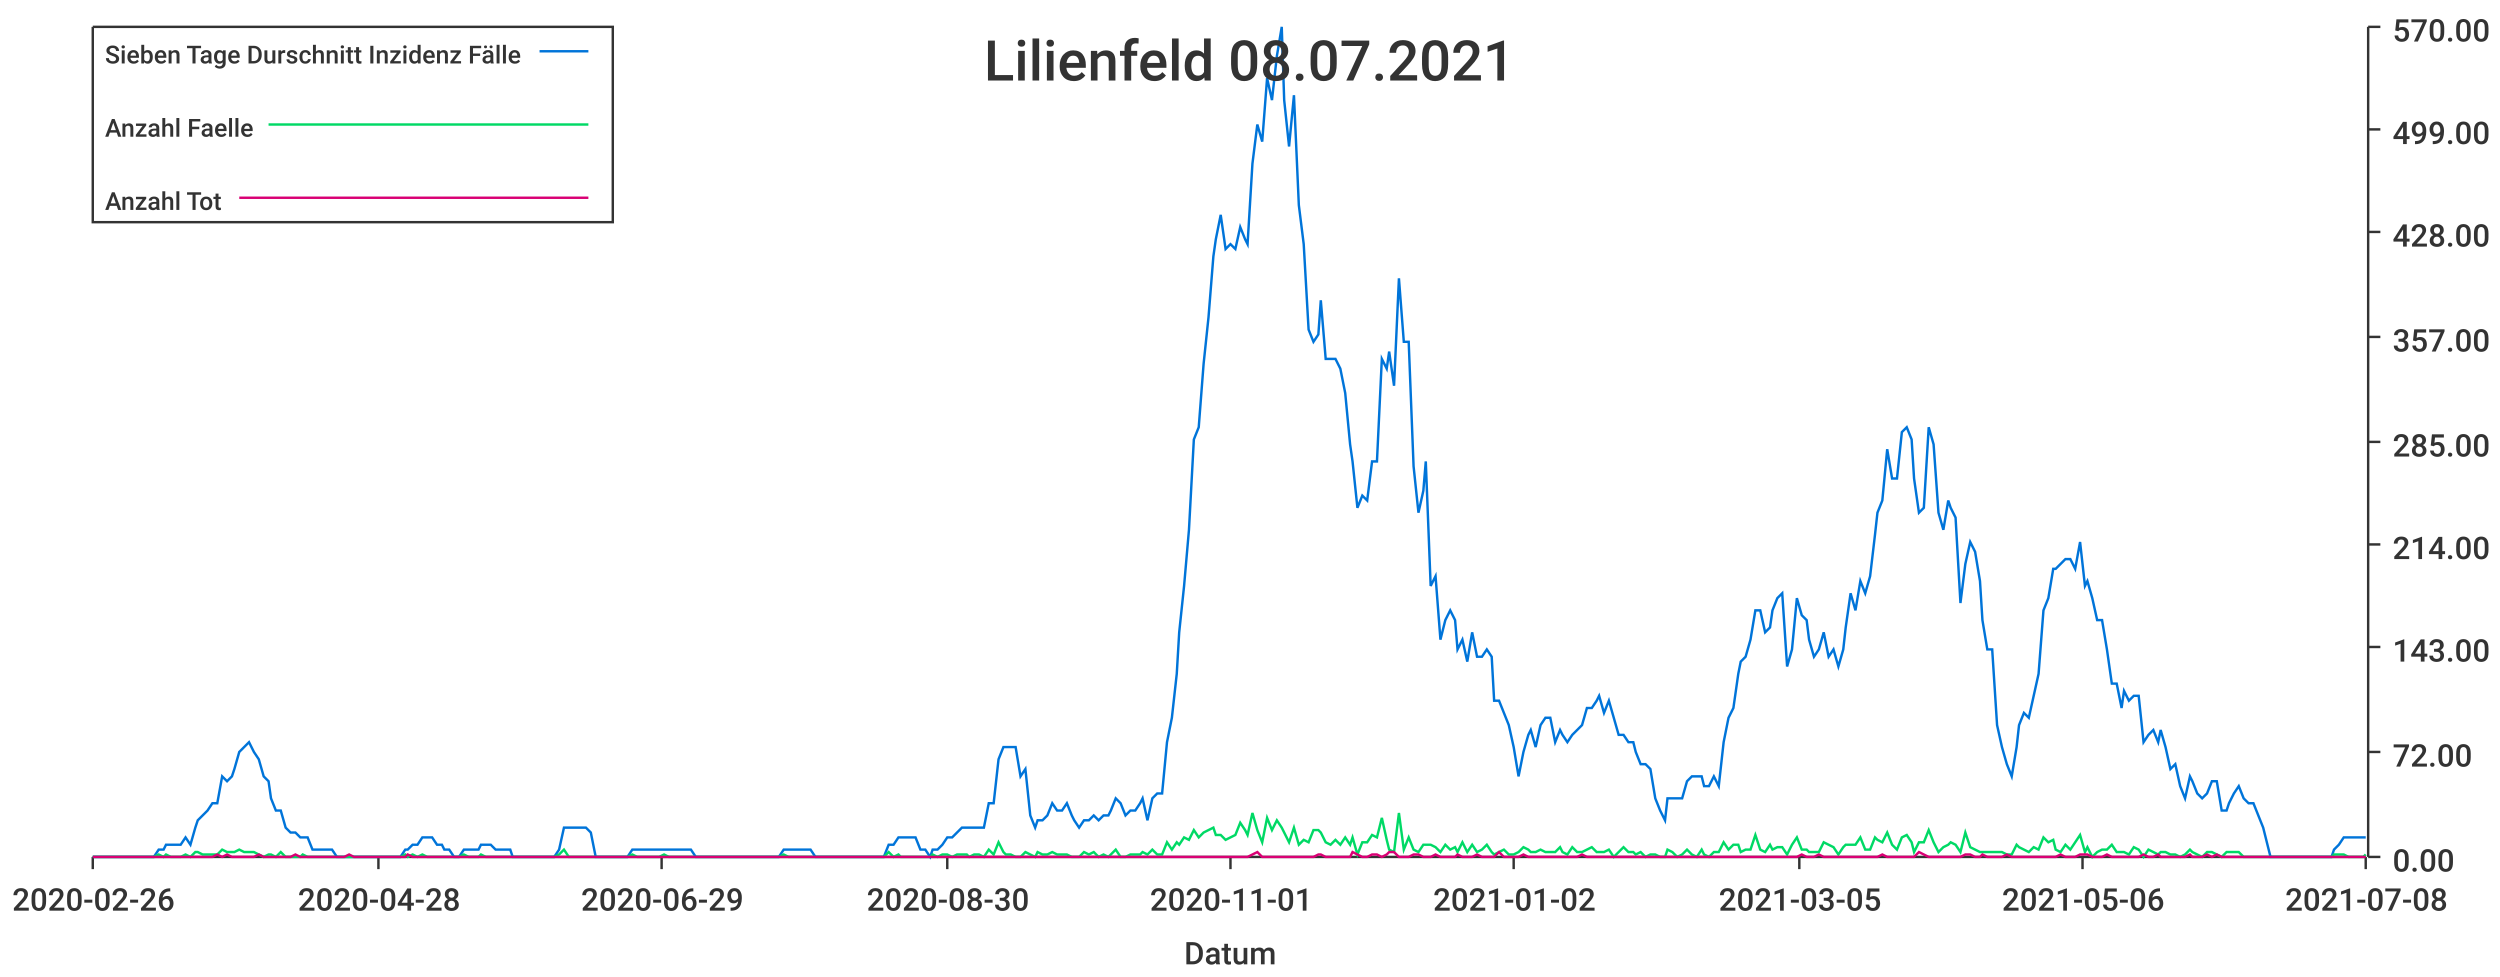
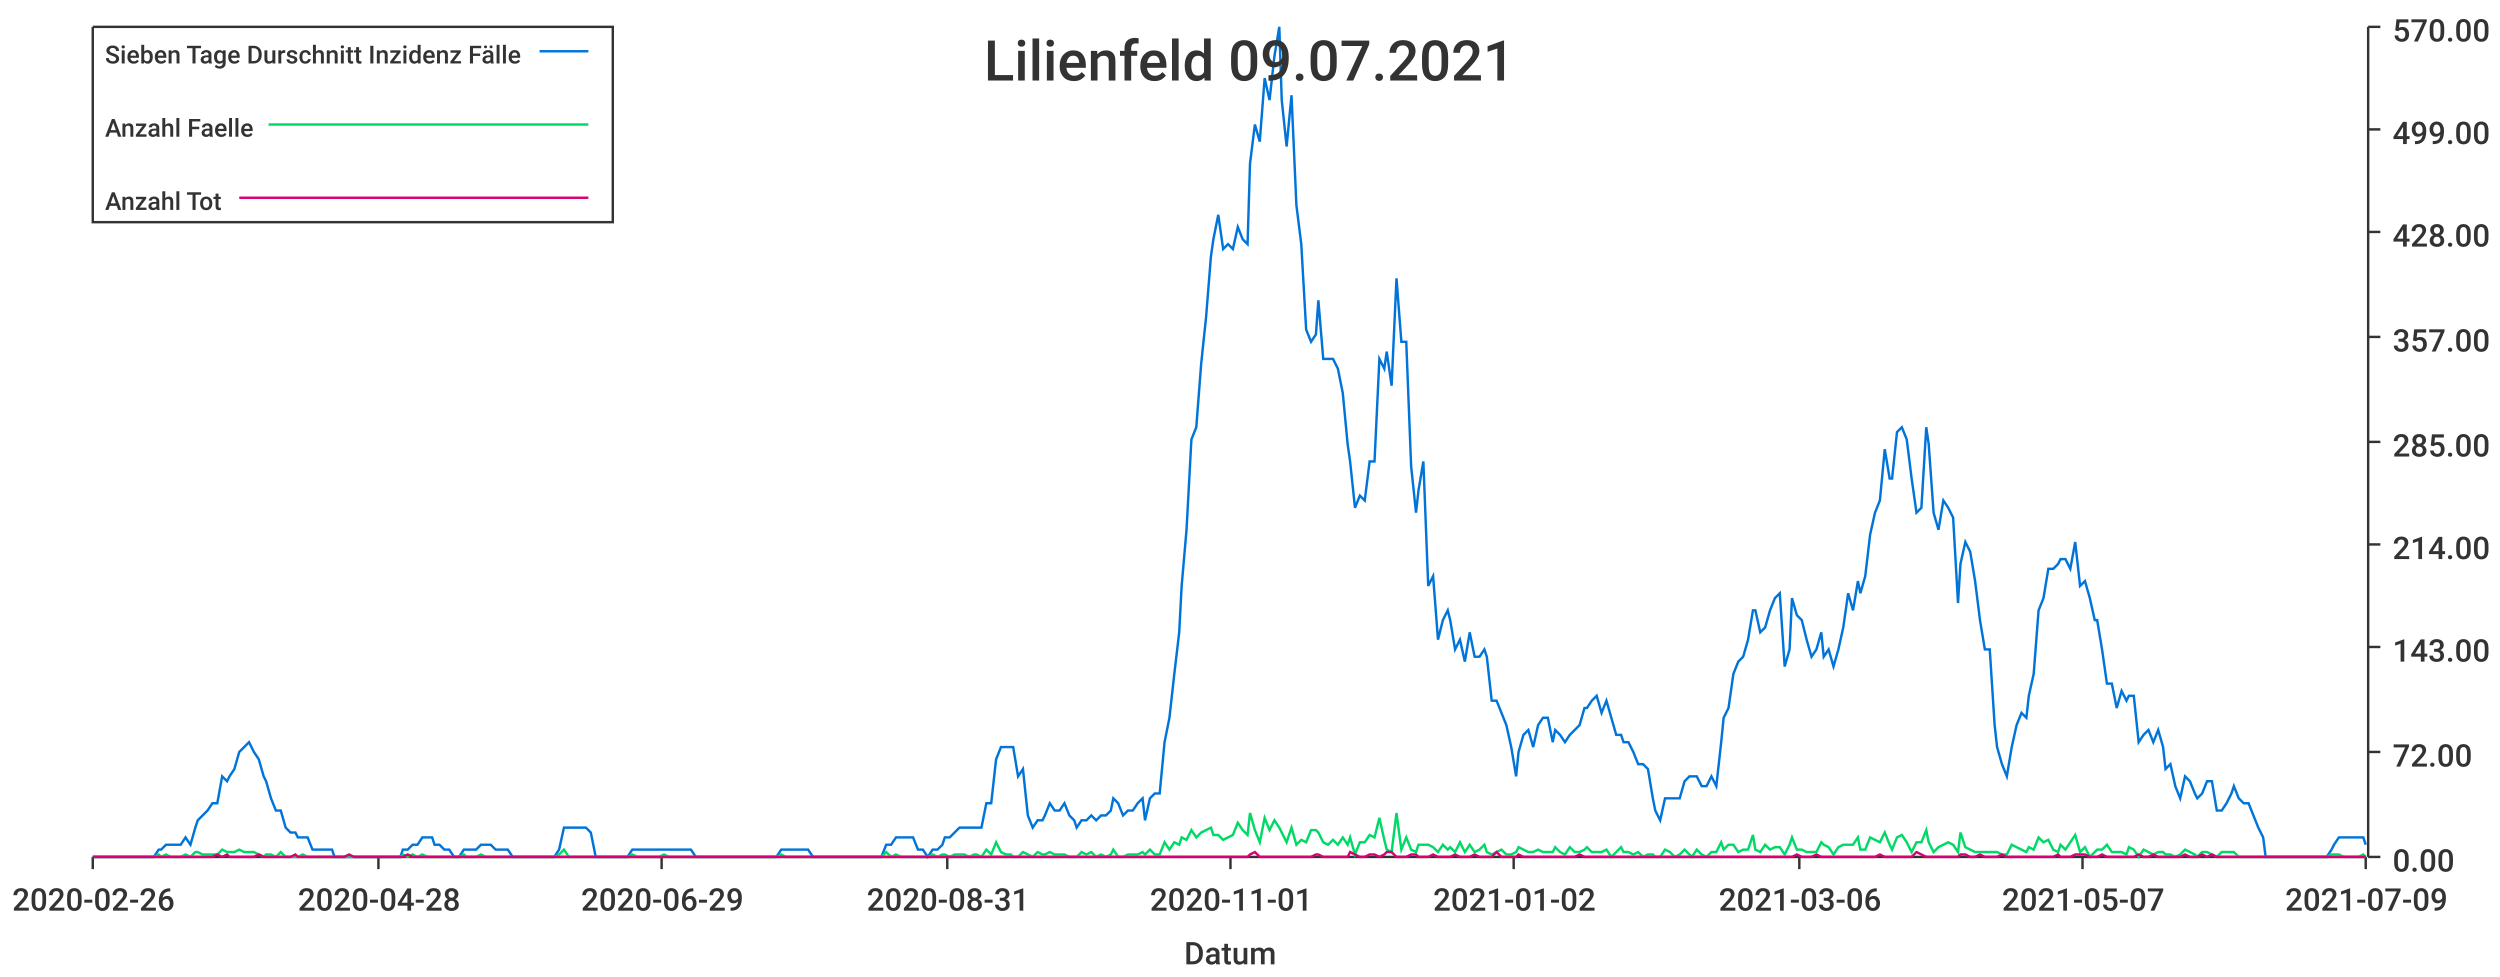
<svg xmlns="http://www.w3.org/2000/svg" width="1024" height="400">\n<path d="M 0 0 L 1024 0 L 1024 400 L 0 400 L 0 0" style="stroke-width:0;stroke:rgba(255,255,255,1.0);fill:rgba(255,255,255,1.0)" />
  <path d="M 38 11 L 969 11 L 969 351 L 38 351 L 38 11" style="stroke-width:0;stroke:rgba(255,255,255,1.0);fill:rgba(255,255,255,1.0)" />
  <path d="M 38 351 L 969 351" style="stroke-width:1;stroke:rgba(51,51,51,1.0);fill:none" />
  <path d="M 38 351 L 38 356" style="stroke-width:1;stroke:rgba(51,51,51,1.0);fill:none" />
  <text x="5" y="373" style="stroke-width:0;stroke:none;fill:rgba(51,51,51,1.0);font-size:12.8px;font-family:'Roboto Medium',sans-serif">2020-02-26</text>
  <path d="M 155 351 L 155 356" style="stroke-width:1;stroke:rgba(51,51,51,1.0);fill:none" />
  <text x="122" y="373" style="stroke-width:0;stroke:none;fill:rgba(51,51,51,1.0);font-size:12.8px;font-family:'Roboto Medium',sans-serif">2020-04-28</text>
  <path d="M 271 351 L 271 356" style="stroke-width:1;stroke:rgba(51,51,51,1.0);fill:none" />
  <text x="238" y="373" style="stroke-width:0;stroke:none;fill:rgba(51,51,51,1.0);font-size:12.8px;font-family:'Roboto Medium',sans-serif">2020-06-29</text>
  <path d="M 388 351 L 388 356" style="stroke-width:1;stroke:rgba(51,51,51,1.0);fill:none" />
-   <text x="355" y="373" style="stroke-width:0;stroke:none;fill:rgba(51,51,51,1.0);font-size:12.8px;font-family:'Roboto Medium',sans-serif">2020-08-30</text>
+   <text x="355" y="373" style="stroke-width:0;stroke:none;fill:rgba(51,51,51,1.0);font-size:12.8px;font-family:'Roboto Medium',sans-serif">2020-08-31</text>
  <path d="M 504 351 L 504 356" style="stroke-width:1;stroke:rgba(51,51,51,1.0);fill:none" />
  <text x="471" y="373" style="stroke-width:0;stroke:none;fill:rgba(51,51,51,1.0);font-size:12.8px;font-family:'Roboto Medium',sans-serif">2020-11-01</text>
  <path d="M 620 351 L 620 356" style="stroke-width:1;stroke:rgba(51,51,51,1.0);fill:none" />
  <text x="587" y="373" style="stroke-width:0;stroke:none;fill:rgba(51,51,51,1.0);font-size:12.8px;font-family:'Roboto Medium',sans-serif">2021-01-02</text>
  <path d="M 737 351 L 737 356" style="stroke-width:1;stroke:rgba(51,51,51,1.0);fill:none" />
-   <text x="704" y="373" style="stroke-width:0;stroke:none;fill:rgba(51,51,51,1.0);font-size:12.8px;font-family:'Roboto Medium',sans-serif">2021-03-05</text>
+   <text x="704" y="373" style="stroke-width:0;stroke:none;fill:rgba(51,51,51,1.0);font-size:12.8px;font-family:'Roboto Medium',sans-serif">2021-03-06</text>
  <path d="M 853 351 L 853 356" style="stroke-width:1;stroke:rgba(51,51,51,1.0);fill:none" />
-   <text x="820" y="373" style="stroke-width:0;stroke:none;fill:rgba(51,51,51,1.0);font-size:12.8px;font-family:'Roboto Medium',sans-serif">2021-05-06</text>
+   <text x="820" y="373" style="stroke-width:0;stroke:none;fill:rgba(51,51,51,1.0);font-size:12.8px;font-family:'Roboto Medium',sans-serif">2021-05-07</text>
  <path d="M 969 351 L 969 356" style="stroke-width:1;stroke:rgba(51,51,51,1.0);fill:none" />
-   <text x="936" y="373" style="stroke-width:0;stroke:none;fill:rgba(51,51,51,1.0);font-size:12.8px;font-family:'Roboto Medium',sans-serif">2021-07-08</text>
+   <text x="936" y="373" style="stroke-width:0;stroke:none;fill:rgba(51,51,51,1.0);font-size:12.8px;font-family:'Roboto Medium',sans-serif">2021-07-09</text>
  <text x="485" y="395" style="stroke-width:0;stroke:none;fill:rgba(51,51,51,1.0);font-size:12.8px;font-family:'Roboto Medium',sans-serif">Datum</text>
  <path d="M 970 351 L 970 11" style="stroke-width:1;stroke:rgba(51,51,51,1.0);fill:none" />
  <path d="M 970 351 L 975 351" style="stroke-width:1;stroke:rgba(51,51,51,1.0);fill:none" />
  <text x="980" y="357" style="stroke-width:0;stroke:none;fill:rgba(51,51,51,1.0);font-size:12.8px;font-family:'Roboto Medium',sans-serif">0.00</text>
  <path d="M 970 308 L 975 308" style="stroke-width:1;stroke:rgba(51,51,51,1.0);fill:none" />
  <text x="980" y="314" style="stroke-width:0;stroke:none;fill:rgba(51,51,51,1.0);font-size:12.8px;font-family:'Roboto Medium',sans-serif">72.00</text>
  <path d="M 970 265 L 975 265" style="stroke-width:1;stroke:rgba(51,51,51,1.0);fill:none" />
  <text x="980" y="271" style="stroke-width:0;stroke:none;fill:rgba(51,51,51,1.0);font-size:12.8px;font-family:'Roboto Medium',sans-serif">143.00</text>
  <path d="M 970 223 L 975 223" style="stroke-width:1;stroke:rgba(51,51,51,1.0);fill:none" />
  <text x="980" y="229" style="stroke-width:0;stroke:none;fill:rgba(51,51,51,1.0);font-size:12.8px;font-family:'Roboto Medium',sans-serif">214.00</text>
  <path d="M 970 181 L 975 181" style="stroke-width:1;stroke:rgba(51,51,51,1.0);fill:none" />
  <text x="980" y="187" style="stroke-width:0;stroke:none;fill:rgba(51,51,51,1.0);font-size:12.8px;font-family:'Roboto Medium',sans-serif">285.00</text>
  <path d="M 970 138 L 975 138" style="stroke-width:1;stroke:rgba(51,51,51,1.0);fill:none" />
  <text x="980" y="144" style="stroke-width:0;stroke:none;fill:rgba(51,51,51,1.0);font-size:12.8px;font-family:'Roboto Medium',sans-serif">357.00</text>
  <path d="M 970 95 L 975 95" style="stroke-width:1;stroke:rgba(51,51,51,1.0);fill:none" />
  <text x="980" y="101" style="stroke-width:0;stroke:none;fill:rgba(51,51,51,1.0);font-size:12.8px;font-family:'Roboto Medium',sans-serif">428.00</text>
  <path d="M 970 53 L 975 53" style="stroke-width:1;stroke:rgba(51,51,51,1.0);fill:none" />
  <text x="980" y="59" style="stroke-width:0;stroke:none;fill:rgba(51,51,51,1.0);font-size:12.8px;font-family:'Roboto Medium',sans-serif">499.00</text>
  <path d="M 970 11 L 975 11" style="stroke-width:1;stroke:rgba(51,51,51,1.0);fill:none" />
  <text x="980" y="17" style="stroke-width:0;stroke:none;fill:rgba(51,51,51,1.0);font-size:12.8px;font-family:'Roboto Medium',sans-serif">570.00</text>
-   <path d="M 38 351 L 40 351 L 42 351 L 44 351 L 46 351 L 48 351 L 50 351 L 52 351 L 53 351 L 55 351 L 57 351 L 59 351 L 61 351 L 63 351 L 65 348 L 67 348 L 68 346 L 70 346 L 72 346 L 74 346 L 76 343 L 78 346 L 80 339 L 81 336 L 83 334 L 85 332 L 87 329 L 89 329 L 91 318 L 93 320 L 95 318 L 96 315 L 98 308 L 100 306 L 102 304 L 104 308 L 106 311 L 108 318 L 110 320 L 111 327 L 113 332 L 115 332 L 117 339 L 119 341 L 121 341 L 123 343 L 124 343 L 126 343 L 128 348 L 130 348 L 132 348 L 134 348 L 136 348 L 138 351 L 139 351 L 141 351 L 143 351 L 145 351 L 147 351 L 149 351 L 151 351 L 153 351 L 154 351 L 156 351 L 158 351 L 160 351 L 162 351 L 164 351 L 166 348 L 167 348 L 169 346 L 171 346 L 173 343 L 175 343 L 177 343 L 179 346 L 181 346 L 182 348 L 184 348 L 186 351 L 188 351 L 190 348 L 192 348 L 194 348 L 196 348 L 197 346 L 199 346 L 201 346 L 203 348 L 205 348 L 207 348 L 209 348 L 210 351 L 212 351 L 214 351 L 216 351 L 218 351 L 220 351 L 222 351 L 224 351 L 225 351 L 227 351 L 229 348 L 231 339 L 233 339 L 235 339 L 237 339 L 239 339 L 240 339 L 242 341 L 244 351 L 246 351 L 248 351 L 250 351 L 252 351 L 253 351 L 255 351 L 257 351 L 259 348 L 261 348 L 263 348 L 265 348 L 267 348 L 268 348 L 270 348 L 272 348 L 274 348 L 276 348 L 278 348 L 280 348 L 282 348 L 283 348 L 285 351 L 287 351 L 289 351 L 291 351 L 293 351 L 295 351 L 296 351 L 298 351 L 300 351 L 302 351 L 304 351 L 306 351 L 308 351 L 310 351 L 311 351 L 313 351 L 315 351 L 317 351 L 319 351 L 321 348 L 323 348 L 325 348 L 326 348 L 328 348 L 330 348 L 332 348 L 334 351 L 336 351 L 338 351 L 339 351 L 341 351 L 343 351 L 345 351 L 347 351 L 349 351 L 351 351 L 353 351 L 354 351 L 356 351 L 358 351 L 360 351 L 362 351 L 364 346 L 366 346 L 368 343 L 369 343 L 371 343 L 373 343 L 375 343 L 377 348 L 379 348 L 381 351 L 382 348 L 384 348 L 386 346 L 388 343 L 390 343 L 392 341 L 394 339 L 396 339 L 397 339 L 399 339 L 401 339 L 403 339 L 405 329 L 407 329 L 409 311 L 411 306 L 412 306 L 414 306 L 416 306 L 418 318 L 420 315 L 422 334 L 424 339 L 425 336 L 427 336 L 429 334 L 431 329 L 433 332 L 435 332 L 437 329 L 439 334 L 440 336 L 442 339 L 444 336 L 446 336 L 448 334 L 450 336 L 452 334 L 454 334 L 455 332 L 457 327 L 459 329 L 461 334 L 463 332 L 465 332 L 467 329 L 468 327 L 470 336 L 472 327 L 474 325 L 476 325 L 478 304 L 480 294 L 482 276 L 483 259 L 485 240 L 487 217 L 489 180 L 491 175 L 493 149 L 495 130 L 497 105 L 498 98 L 500 88 L 502 102 L 504 100 L 506 102 L 508 93 L 510 98 L 511 100 L 513 67 L 515 51 L 517 58 L 519 32 L 521 41 L 523 23 L 525 11 L 526 41 L 528 60 L 530 39 L 532 84 L 534 100 L 536 135 L 538 140 L 540 137 L 541 123 L 543 147 L 545 147 L 547 147 L 549 151 L 551 161 L 553 182 L 554 189 L 556 208 L 558 203 L 560 205 L 562 189 L 564 189 L 566 147 L 568 151 L 569 144 L 571 158 L 573 114 L 575 140 L 577 140 L 579 191 L 581 210 L 583 201 L 584 189 L 586 240 L 588 236 L 590 262 L 592 254 L 594 250 L 596 254 L 597 266 L 599 262 L 601 271 L 603 259 L 605 269 L 607 269 L 609 266 L 611 269 L 612 287 L 614 287 L 616 292 L 618 297 L 620 306 L 622 318 L 624 308 L 626 301 L 627 299 L 629 306 L 631 297 L 633 294 L 635 294 L 637 304 L 639 299 L 640 301 L 642 304 L 644 301 L 646 299 L 648 297 L 650 290 L 652 290 L 654 287 L 655 285 L 657 292 L 659 287 L 661 294 L 663 301 L 665 301 L 667 304 L 669 304 L 670 308 L 672 313 L 674 313 L 676 315 L 678 327 L 680 332 L 682 336 L 683 327 L 685 327 L 687 327 L 689 327 L 691 320 L 693 318 L 695 318 L 697 318 L 698 322 L 700 322 L 702 318 L 704 322 L 706 304 L 708 294 L 710 290 L 712 276 L 713 271 L 715 269 L 717 262 L 719 250 L 721 250 L 723 259 L 725 257 L 726 250 L 728 245 L 730 243 L 732 273 L 734 266 L 736 245 L 738 252 L 740 254 L 741 262 L 743 269 L 745 266 L 747 259 L 749 269 L 751 266 L 753 273 L 755 266 L 756 257 L 758 243 L 760 250 L 762 238 L 764 243 L 766 236 L 768 219 L 769 210 L 771 205 L 773 184 L 775 196 L 777 196 L 779 177 L 781 175 L 783 180 L 784 196 L 786 210 L 788 208 L 790 175 L 792 182 L 794 210 L 796 217 L 798 205 L 799 208 L 801 212 L 803 247 L 805 231 L 807 222 L 809 226 L 811 238 L 812 254 L 814 266 L 816 266 L 818 297 L 820 306 L 822 313 L 824 318 L 826 306 L 827 297 L 829 292 L 831 294 L 833 285 L 835 276 L 837 250 L 839 245 L 841 233 L 842 233 L 844 231 L 846 229 L 848 229 L 850 233 L 852 222 L 854 240 L 855 238 L 857 245 L 859 254 L 861 254 L 863 266 L 865 280 L 867 280 L 869 290 L 870 283 L 872 287 L 874 285 L 876 285 L 878 304 L 880 301 L 882 299 L 884 304 L 885 299 L 887 306 L 889 315 L 891 313 L 893 322 L 895 327 L 897 318 L 898 320 L 900 325 L 902 327 L 904 325 L 906 320 L 908 320 L 910 332 L 912 332 L 913 329 L 915 325 L 917 322 L 919 327 L 921 329 L 923 329 L 925 334 L 927 339 L 928 343 L 930 351 L 932 351 L 934 351 L 936 351 L 938 351 L 940 351 L 941 351 L 943 351 L 945 351 L 947 351 L 949 351 L 951 351 L 953 351 L 955 351 L 956 348 L 958 346 L 960 343 L 962 343 L 964 343 L 966 343 L 968 343 L 969 343" style="stroke-width:1;stroke:rgba(0,116,217,1.0);fill:none" />
-   <path d="M 38 351 L 40 351 L 42 351 L 44 351 L 46 351 L 48 351 L 50 351 L 52 351 L 53 351 L 55 351 L 57 351 L 59 351 L 61 351 L 63 351 L 65 350 L 67 351 L 68 350 L 70 351 L 72 351 L 74 351 L 76 350 L 78 351 L 80 349 L 81 349 L 83 350 L 85 350 L 87 350 L 89 350 L 91 348 L 93 349 L 95 349 L 96 349 L 98 348 L 100 349 L 102 349 L 104 349 L 106 350 L 108 351 L 110 350 L 111 350 L 113 351 L 115 349 L 117 351 L 119 351 L 121 351 L 123 351 L 124 350 L 126 351 L 128 351 L 130 351 L 132 351 L 134 351 L 136 351 L 138 351 L 139 351 L 141 351 L 143 351 L 145 351 L 147 351 L 149 351 L 151 351 L 153 351 L 154 351 L 156 351 L 158 351 L 160 351 L 162 351 L 164 351 L 166 350 L 167 351 L 169 350 L 171 351 L 173 350 L 175 351 L 177 351 L 179 351 L 181 351 L 182 351 L 184 351 L 186 351 L 188 351 L 190 350 L 192 351 L 194 351 L 196 351 L 197 350 L 199 351 L 201 351 L 203 351 L 205 351 L 207 351 L 209 351 L 210 351 L 212 351 L 214 351 L 216 351 L 218 351 L 220 351 L 222 351 L 224 351 L 225 351 L 227 351 L 229 350 L 231 348 L 233 351 L 235 351 L 237 351 L 239 351 L 240 351 L 242 351 L 244 351 L 246 351 L 248 351 L 250 351 L 252 351 L 253 351 L 255 351 L 257 351 L 259 350 L 261 351 L 263 351 L 265 351 L 267 351 L 268 351 L 270 351 L 272 350 L 274 351 L 276 351 L 278 351 L 280 351 L 282 351 L 283 351 L 285 351 L 287 351 L 289 351 L 291 351 L 293 351 L 295 351 L 296 351 L 298 351 L 300 351 L 302 351 L 304 351 L 306 351 L 308 351 L 310 351 L 311 351 L 313 351 L 315 351 L 317 351 L 319 351 L 321 350 L 323 351 L 325 351 L 326 351 L 328 351 L 330 351 L 332 351 L 334 351 L 336 351 L 338 351 L 339 351 L 341 351 L 343 351 L 345 351 L 347 351 L 349 351 L 351 351 L 353 351 L 354 351 L 356 351 L 358 351 L 360 351 L 362 351 L 364 349 L 366 351 L 368 350 L 369 351 L 371 351 L 373 351 L 375 351 L 377 351 L 379 351 L 381 351 L 382 350 L 384 351 L 386 350 L 388 350 L 390 351 L 392 350 L 394 350 L 396 350 L 397 351 L 399 350 L 401 350 L 403 351 L 405 348 L 407 350 L 409 345 L 411 349 L 412 350 L 414 350 L 416 351 L 418 351 L 420 349 L 422 350 L 424 351 L 425 349 L 427 350 L 429 350 L 431 349 L 433 350 L 435 350 L 437 350 L 439 351 L 440 351 L 442 351 L 444 349 L 446 350 L 448 349 L 450 351 L 452 350 L 454 351 L 455 350 L 457 348 L 459 351 L 461 351 L 463 350 L 465 350 L 467 350 L 468 349 L 470 350 L 472 348 L 474 350 L 476 350 L 478 345 L 480 348 L 482 345 L 483 346 L 485 343 L 487 344 L 489 340 L 491 343 L 493 341 L 495 340 L 497 339 L 498 342 L 500 342 L 502 344 L 504 343 L 506 342 L 508 337 L 510 340 L 511 342 L 513 333 L 515 340 L 517 345 L 519 335 L 521 340 L 523 336 L 525 339 L 526 341 L 528 345 L 530 339 L 532 346 L 534 344 L 536 345 L 538 340 L 540 340 L 541 341 L 543 345 L 545 346 L 547 344 L 549 346 L 551 343 L 553 346 L 554 343 L 556 350 L 558 345 L 560 345 L 562 342 L 564 343 L 566 335 L 568 344 L 569 348 L 571 349 L 573 333 L 575 348 L 577 343 L 579 348 L 581 349 L 583 346 L 584 346 L 586 346 L 588 347 L 590 349 L 592 346 L 594 348 L 596 347 L 597 349 L 599 345 L 601 349 L 603 346 L 605 349 L 607 348 L 609 346 L 611 349 L 612 350 L 614 349 L 616 348 L 618 350 L 620 350 L 622 349 L 624 347 L 626 348 L 627 349 L 629 349 L 631 348 L 633 349 L 635 349 L 637 349 L 639 347 L 640 349 L 642 350 L 644 347 L 646 349 L 648 349 L 650 348 L 652 347 L 654 349 L 655 349 L 657 349 L 659 348 L 661 351 L 663 349 L 665 347 L 667 349 L 669 349 L 670 350 L 672 349 L 674 351 L 676 350 L 678 350 L 680 351 L 682 351 L 683 348 L 685 349 L 687 351 L 689 350 L 691 348 L 693 350 L 695 351 L 697 348 L 698 350 L 700 351 L 702 349 L 704 349 L 706 345 L 708 348 L 710 346 L 712 346 L 713 349 L 715 348 L 717 348 L 719 342 L 721 348 L 723 349 L 725 346 L 726 348 L 728 347 L 730 347 L 732 350 L 734 346 L 736 343 L 738 348 L 740 348 L 741 349 L 743 349 L 745 349 L 747 345 L 749 346 L 751 347 L 753 350 L 755 347 L 756 346 L 758 346 L 760 346 L 762 343 L 764 348 L 766 348 L 768 343 L 769 344 L 771 345 L 773 341 L 775 346 L 777 348 L 779 343 L 781 342 L 783 345 L 784 349 L 786 345 L 788 345 L 790 340 L 792 345 L 794 349 L 796 347 L 798 346 L 799 345 L 801 346 L 803 349 L 805 341 L 807 347 L 809 348 L 811 349 L 812 349 L 814 349 L 816 349 L 818 349 L 820 349 L 822 350 L 824 350 L 826 346 L 827 347 L 829 348 L 831 349 L 833 347 L 835 348 L 837 343 L 839 345 L 841 344 L 842 348 L 844 349 L 846 346 L 848 348 L 850 345 L 852 342 L 854 349 L 855 347 L 857 351 L 859 349 L 861 348 L 863 348 L 865 346 L 867 349 L 869 349 L 870 349 L 872 350 L 874 347 L 876 348 L 878 351 L 880 348 L 882 349 L 884 350 L 885 349 L 887 349 L 889 350 L 891 350 L 893 351 L 895 350 L 897 348 L 898 349 L 900 350 L 902 351 L 904 349 L 906 349 L 908 350 L 910 351 L 912 349 L 913 349 L 915 349 L 917 349 L 919 351 L 921 351 L 923 351 L 925 351 L 927 351 L 928 351 L 930 351 L 932 351 L 934 351 L 936 351 L 938 351 L 940 351 L 941 351 L 943 351 L 945 351 L 947 351 L 949 351 L 951 351 L 953 351 L 955 351 L 956 350 L 958 350 L 960 350 L 962 351 L 964 351 L 966 351 L 968 351 L 969 350" style="stroke-width:1;stroke:rgba(0,217,101,1.0);fill:none" />
-   <path d="M 38 351 L 40 351 L 42 351 L 44 351 L 46 351 L 48 351 L 50 351 L 52 351 L 53 351 L 55 351 L 57 351 L 59 351 L 61 351 L 63 351 L 65 351 L 67 351 L 68 351 L 70 351 L 72 351 L 74 351 L 76 351 L 78 351 L 80 351 L 81 351 L 83 351 L 85 351 L 87 351 L 89 350 L 91 351 L 93 350 L 95 351 L 96 351 L 98 351 L 100 351 L 102 351 L 104 351 L 106 350 L 108 351 L 110 351 L 111 351 L 113 351 L 115 351 L 117 351 L 119 351 L 121 350 L 123 351 L 124 351 L 126 351 L 128 351 L 130 351 L 132 351 L 134 351 L 136 351 L 138 351 L 139 351 L 141 351 L 143 350 L 145 351 L 147 351 L 149 351 L 151 351 L 153 351 L 154 351 L 156 351 L 158 351 L 160 351 L 162 351 L 164 351 L 166 351 L 167 350 L 169 351 L 171 351 L 173 351 L 175 351 L 177 351 L 179 351 L 181 351 L 182 351 L 184 351 L 186 351 L 188 351 L 190 351 L 192 351 L 194 351 L 196 351 L 197 351 L 199 351 L 201 351 L 203 351 L 205 351 L 207 351 L 209 351 L 210 351 L 212 351 L 214 351 L 216 351 L 218 351 L 220 351 L 222 351 L 224 351 L 225 351 L 227 351 L 229 351 L 231 351 L 233 351 L 235 351 L 237 351 L 239 351 L 240 351 L 242 351 L 244 351 L 246 351 L 248 351 L 250 351 L 252 351 L 253 351 L 255 351 L 257 351 L 259 351 L 261 351 L 263 351 L 265 351 L 267 351 L 268 351 L 270 351 L 272 351 L 274 351 L 276 351 L 278 351 L 280 351 L 282 351 L 283 351 L 285 351 L 287 351 L 289 351 L 291 351 L 293 351 L 295 351 L 296 351 L 298 351 L 300 351 L 302 351 L 304 351 L 306 351 L 308 351 L 310 351 L 311 351 L 313 351 L 315 351 L 317 351 L 319 351 L 321 351 L 323 351 L 325 351 L 326 351 L 328 351 L 330 351 L 332 351 L 334 351 L 336 351 L 338 351 L 339 351 L 341 351 L 343 351 L 345 351 L 347 351 L 349 351 L 351 351 L 353 351 L 354 351 L 356 351 L 358 351 L 360 351 L 362 351 L 364 351 L 366 351 L 368 351 L 369 351 L 371 351 L 373 351 L 375 351 L 377 351 L 379 351 L 381 351 L 382 351 L 384 351 L 386 351 L 388 351 L 390 351 L 392 351 L 394 351 L 396 351 L 397 351 L 399 351 L 401 351 L 403 351 L 405 351 L 407 351 L 409 351 L 411 351 L 412 351 L 414 351 L 416 351 L 418 351 L 420 351 L 422 351 L 424 351 L 425 351 L 427 351 L 429 351 L 431 351 L 433 351 L 435 351 L 437 351 L 439 351 L 440 351 L 442 351 L 444 351 L 446 351 L 448 351 L 450 351 L 452 351 L 454 351 L 455 351 L 457 351 L 459 351 L 461 351 L 463 351 L 465 351 L 467 351 L 468 351 L 470 351 L 472 351 L 474 351 L 476 351 L 478 351 L 480 351 L 482 351 L 483 351 L 485 351 L 487 351 L 489 351 L 491 351 L 493 351 L 495 351 L 497 351 L 498 351 L 500 351 L 502 351 L 504 351 L 506 351 L 508 351 L 510 351 L 511 351 L 513 350 L 515 349 L 517 351 L 519 351 L 521 351 L 523 351 L 525 351 L 526 351 L 528 351 L 530 351 L 532 351 L 534 351 L 536 351 L 538 351 L 540 350 L 541 350 L 543 351 L 545 351 L 547 351 L 549 351 L 551 351 L 553 351 L 554 349 L 556 350 L 558 351 L 560 351 L 562 350 L 564 350 L 566 351 L 568 350 L 569 349 L 571 349 L 573 351 L 575 351 L 577 351 L 579 350 L 581 350 L 583 351 L 584 351 L 586 351 L 588 350 L 590 351 L 592 351 L 594 351 L 596 351 L 597 350 L 599 351 L 601 351 L 603 351 L 605 350 L 607 351 L 609 351 L 611 351 L 612 351 L 614 349 L 616 351 L 618 351 L 620 351 L 622 351 L 624 350 L 626 351 L 627 351 L 629 351 L 631 351 L 633 351 L 635 351 L 637 351 L 639 351 L 640 351 L 642 351 L 644 351 L 646 351 L 648 350 L 650 351 L 652 351 L 654 351 L 655 351 L 657 351 L 659 351 L 661 351 L 663 351 L 665 351 L 667 351 L 669 351 L 670 351 L 672 351 L 674 351 L 676 351 L 678 351 L 680 351 L 682 351 L 683 351 L 685 351 L 687 351 L 689 351 L 691 351 L 693 351 L 695 351 L 697 351 L 698 351 L 700 351 L 702 351 L 704 351 L 706 351 L 708 351 L 710 351 L 712 351 L 713 351 L 715 351 L 717 351 L 719 351 L 721 351 L 723 351 L 725 351 L 726 351 L 728 351 L 730 351 L 732 351 L 734 351 L 736 351 L 738 350 L 740 351 L 741 351 L 743 351 L 745 350 L 747 351 L 749 351 L 751 351 L 753 351 L 755 351 L 756 351 L 758 351 L 760 351 L 762 351 L 764 351 L 766 351 L 768 351 L 769 351 L 771 350 L 773 351 L 775 351 L 777 351 L 779 351 L 781 351 L 783 351 L 784 351 L 786 349 L 788 350 L 790 351 L 792 351 L 794 351 L 796 351 L 798 351 L 799 351 L 801 351 L 803 351 L 805 350 L 807 350 L 809 351 L 811 351 L 812 350 L 814 351 L 816 351 L 818 351 L 820 351 L 822 350 L 824 351 L 826 351 L 827 351 L 829 351 L 831 351 L 833 351 L 835 351 L 837 351 L 839 351 L 841 351 L 842 351 L 844 350 L 846 351 L 848 351 L 850 351 L 852 350 L 854 350 L 855 350 L 857 351 L 859 351 L 861 351 L 863 350 L 865 351 L 867 351 L 869 351 L 870 351 L 872 351 L 874 351 L 876 351 L 878 350 L 880 351 L 882 351 L 884 350 L 885 351 L 887 351 L 889 351 L 891 351 L 893 351 L 895 351 L 897 350 L 898 351 L 900 351 L 902 351 L 904 350 L 906 351 L 908 350 L 910 351 L 912 351 L 913 351 L 915 351 L 917 351 L 919 351 L 921 351 L 923 351 L 925 351 L 927 351 L 928 351 L 930 351 L 932 351 L 934 351 L 936 351 L 938 351 L 940 351 L 941 351 L 943 351 L 945 351 L 947 351 L 949 351 L 951 351 L 953 351 L 955 351 L 956 351 L 958 351 L 960 351 L 962 351 L 964 351 L 966 351 L 968 351 L 969 351" style="stroke-width:1;stroke:rgba(217,0,116,1.0);fill:none" />
-   <text x="403" y="33" style="stroke-width:0;stroke:none;fill:rgba(51,51,51,1.0);font-size:23.0px;font-family:'Roboto Medium',sans-serif">Lilienfeld 08.07.2021</text>
+   <path d="M 38 351 L 40 351 L 42 351 L 44 351 L 46 351 L 48 351 L 50 351 L 52 351 L 53 351 L 55 351 L 57 351 L 59 351 L 61 351 L 63 351 L 65 348 L 66 348 L 68 346 L 70 346 L 72 346 L 74 346 L 76 343 L 78 346 L 80 339 L 81 336 L 83 334 L 85 332 L 87 329 L 89 329 L 91 318 L 93 320 L 94 318 L 96 315 L 98 308 L 100 306 L 102 304 L 104 308 L 106 311 L 108 318 L 109 320 L 111 327 L 113 332 L 115 332 L 117 339 L 119 341 L 121 341 L 122 343 L 124 343 L 126 343 L 128 348 L 130 348 L 132 348 L 134 348 L 136 348 L 137 351 L 139 351 L 141 351 L 143 351 L 145 351 L 147 351 L 149 351 L 150 351 L 152 351 L 154 351 L 156 351 L 158 351 L 160 351 L 162 351 L 164 351 L 165 348 L 167 348 L 169 346 L 171 346 L 173 343 L 175 343 L 177 343 L 178 346 L 180 346 L 182 348 L 184 348 L 186 351 L 188 351 L 190 348 L 191 348 L 193 348 L 195 348 L 197 346 L 199 346 L 201 346 L 203 348 L 205 348 L 206 348 L 208 348 L 210 351 L 212 351 L 214 351 L 216 351 L 218 351 L 219 351 L 221 351 L 223 351 L 225 351 L 227 351 L 229 348 L 231 339 L 233 339 L 234 339 L 236 339 L 238 339 L 240 339 L 242 341 L 244 351 L 246 351 L 247 351 L 249 351 L 251 351 L 253 351 L 255 351 L 257 351 L 259 348 L 261 348 L 262 348 L 264 348 L 266 348 L 268 348 L 270 348 L 272 348 L 274 348 L 275 348 L 277 348 L 279 348 L 281 348 L 283 348 L 285 351 L 287 351 L 289 351 L 290 351 L 292 351 L 294 351 L 296 351 L 298 351 L 300 351 L 302 351 L 303 351 L 305 351 L 307 351 L 309 351 L 311 351 L 313 351 L 315 351 L 316 351 L 318 351 L 320 348 L 322 348 L 324 348 L 326 348 L 328 348 L 330 348 L 331 348 L 333 351 L 335 351 L 337 351 L 339 351 L 341 351 L 343 351 L 344 351 L 346 351 L 348 351 L 350 351 L 352 351 L 354 351 L 356 351 L 358 351 L 359 351 L 361 351 L 363 346 L 365 346 L 367 343 L 369 343 L 371 343 L 372 343 L 374 343 L 376 348 L 378 348 L 380 351 L 382 348 L 384 348 L 386 346 L 387 343 L 389 343 L 391 341 L 393 339 L 395 339 L 397 339 L 399 339 L 400 339 L 402 339 L 404 329 L 406 329 L 408 311 L 410 306 L 412 306 L 414 306 L 415 306 L 417 318 L 419 315 L 421 334 L 423 339 L 425 336 L 427 336 L 428 334 L 430 329 L 432 332 L 434 332 L 436 329 L 438 334 L 440 336 L 441 339 L 443 336 L 445 336 L 447 334 L 449 336 L 451 334 L 453 334 L 455 332 L 456 327 L 458 329 L 460 334 L 462 332 L 464 332 L 466 329 L 468 327 L 469 336 L 471 327 L 473 325 L 475 325 L 477 304 L 479 294 L 481 276 L 483 259 L 484 240 L 486 217 L 488 180 L 490 175 L 492 149 L 494 130 L 496 105 L 497 98 L 499 88 L 501 102 L 503 100 L 505 102 L 507 93 L 509 98 L 511 100 L 512 67 L 514 51 L 516 58 L 518 32 L 520 41 L 522 23 L 524 11 L 525 41 L 527 60 L 529 39 L 531 84 L 533 100 L 535 135 L 537 140 L 539 137 L 540 123 L 542 147 L 544 147 L 546 147 L 548 151 L 550 161 L 552 182 L 553 189 L 555 208 L 557 203 L 559 205 L 561 189 L 563 189 L 565 147 L 567 151 L 568 144 L 570 158 L 572 114 L 574 140 L 576 140 L 578 191 L 580 210 L 581 201 L 583 189 L 585 240 L 587 236 L 589 262 L 591 254 L 593 250 L 594 254 L 596 266 L 598 262 L 600 271 L 602 259 L 604 269 L 606 269 L 608 266 L 609 269 L 611 287 L 613 287 L 615 292 L 617 297 L 619 306 L 621 318 L 622 308 L 624 301 L 626 299 L 628 306 L 630 297 L 632 294 L 634 294 L 636 304 L 637 299 L 639 301 L 641 304 L 643 301 L 645 299 L 647 297 L 649 290 L 650 290 L 652 287 L 654 285 L 656 292 L 658 287 L 660 294 L 662 301 L 664 301 L 665 304 L 667 304 L 669 308 L 671 313 L 673 313 L 675 315 L 677 327 L 678 332 L 680 336 L 682 327 L 684 327 L 686 327 L 688 327 L 690 320 L 692 318 L 693 318 L 695 318 L 697 322 L 699 322 L 701 318 L 703 322 L 705 304 L 706 294 L 708 290 L 710 276 L 712 271 L 714 269 L 716 262 L 718 250 L 719 250 L 721 259 L 723 257 L 725 250 L 727 245 L 729 243 L 731 273 L 733 266 L 734 245 L 736 252 L 738 254 L 740 262 L 742 269 L 744 266 L 746 259 L 747 269 L 749 266 L 751 273 L 753 266 L 755 257 L 757 243 L 759 250 L 761 238 L 762 243 L 764 236 L 766 219 L 768 210 L 770 205 L 772 184 L 774 196 L 775 196 L 777 177 L 779 175 L 781 180 L 783 196 L 785 210 L 787 208 L 789 175 L 790 182 L 792 210 L 794 217 L 796 205 L 798 208 L 800 212 L 802 247 L 803 231 L 805 222 L 807 226 L 809 238 L 811 254 L 813 266 L 815 266 L 817 297 L 818 306 L 820 313 L 822 318 L 824 306 L 826 297 L 828 292 L 830 294 L 831 285 L 833 276 L 835 250 L 837 245 L 839 233 L 841 233 L 843 231 L 844 229 L 846 229 L 848 233 L 850 222 L 852 240 L 854 238 L 856 245 L 858 254 L 859 254 L 861 266 L 863 280 L 865 280 L 867 290 L 869 283 L 871 287 L 872 285 L 874 285 L 876 304 L 878 301 L 880 299 L 882 304 L 884 299 L 886 306 L 887 315 L 889 313 L 891 322 L 893 327 L 895 318 L 897 320 L 899 325 L 900 327 L 902 325 L 904 320 L 906 320 L 908 332 L 910 332 L 912 329 L 914 325 L 915 322 L 917 327 L 919 329 L 921 329 L 923 334 L 925 339 L 927 343 L 928 351 L 930 351 L 932 351 L 934 351 L 936 351 L 938 351 L 940 351 L 942 351 L 943 351 L 945 351 L 947 351 L 949 351 L 951 351 L 953 351 L 955 348 L 956 346 L 958 343 L 960 343 L 962 343 L 964 343 L 966 343 L 968 343 L 969 346" style="stroke-width:1;stroke:rgba(0,116,217,1.0);fill:none" />
+   <path d="M 38 351 L 40 351 L 42 351 L 44 351 L 46 351 L 48 351 L 50 351 L 52 351 L 53 351 L 55 351 L 57 351 L 59 351 L 61 351 L 63 351 L 65 350 L 66 351 L 68 350 L 70 351 L 72 351 L 74 351 L 76 350 L 78 351 L 80 349 L 81 349 L 83 350 L 85 350 L 87 350 L 89 350 L 91 348 L 93 349 L 94 349 L 96 349 L 98 348 L 100 349 L 102 349 L 104 349 L 106 350 L 108 351 L 109 350 L 111 350 L 113 351 L 115 349 L 117 351 L 119 351 L 121 351 L 122 351 L 124 350 L 126 351 L 128 351 L 130 351 L 132 351 L 134 351 L 136 351 L 137 351 L 139 351 L 141 351 L 143 351 L 145 351 L 147 351 L 149 351 L 150 351 L 152 351 L 154 351 L 156 351 L 158 351 L 160 351 L 162 351 L 164 351 L 165 350 L 167 351 L 169 350 L 171 351 L 173 350 L 175 351 L 177 351 L 178 351 L 180 351 L 182 351 L 184 351 L 186 351 L 188 351 L 190 350 L 191 351 L 193 351 L 195 351 L 197 350 L 199 351 L 201 351 L 203 351 L 205 351 L 206 351 L 208 351 L 210 351 L 212 351 L 214 351 L 216 351 L 218 351 L 219 351 L 221 351 L 223 351 L 225 351 L 227 351 L 229 350 L 231 348 L 233 351 L 234 351 L 236 351 L 238 351 L 240 351 L 242 351 L 244 351 L 246 351 L 247 351 L 249 351 L 251 351 L 253 351 L 255 351 L 257 351 L 259 350 L 261 351 L 262 351 L 264 351 L 266 351 L 268 351 L 270 351 L 272 350 L 274 351 L 275 351 L 277 351 L 279 351 L 281 351 L 283 351 L 285 351 L 287 351 L 289 351 L 290 351 L 292 351 L 294 351 L 296 351 L 298 351 L 300 351 L 302 351 L 303 351 L 305 351 L 307 351 L 309 351 L 311 351 L 313 351 L 315 351 L 316 351 L 318 351 L 320 350 L 322 351 L 324 351 L 326 351 L 328 351 L 330 351 L 331 351 L 333 351 L 335 351 L 337 351 L 339 351 L 341 351 L 343 351 L 344 351 L 346 351 L 348 351 L 350 351 L 352 351 L 354 351 L 356 351 L 358 351 L 359 351 L 361 351 L 363 349 L 365 351 L 367 350 L 369 351 L 371 351 L 372 351 L 374 351 L 376 351 L 378 351 L 380 351 L 382 350 L 384 351 L 386 350 L 387 350 L 389 351 L 391 350 L 393 350 L 395 350 L 397 351 L 399 350 L 400 350 L 402 351 L 404 348 L 406 350 L 408 345 L 410 349 L 412 350 L 414 350 L 415 351 L 417 351 L 419 349 L 421 350 L 423 351 L 425 349 L 427 350 L 428 350 L 430 349 L 432 350 L 434 350 L 436 350 L 438 351 L 440 351 L 441 351 L 443 349 L 445 350 L 447 349 L 449 351 L 451 350 L 453 351 L 455 350 L 456 348 L 458 351 L 460 351 L 462 350 L 464 350 L 466 350 L 468 349 L 469 350 L 471 348 L 473 350 L 475 350 L 477 345 L 479 348 L 481 345 L 483 346 L 484 343 L 486 344 L 488 340 L 490 343 L 492 341 L 494 340 L 496 339 L 497 342 L 499 342 L 501 344 L 503 343 L 505 342 L 507 337 L 509 340 L 511 342 L 512 333 L 514 340 L 516 345 L 518 335 L 520 340 L 522 336 L 524 339 L 525 341 L 527 345 L 529 339 L 531 346 L 533 344 L 535 345 L 537 340 L 539 340 L 540 341 L 542 345 L 544 346 L 546 344 L 548 346 L 550 343 L 552 346 L 553 343 L 555 350 L 557 345 L 559 345 L 561 342 L 563 343 L 565 335 L 567 344 L 568 348 L 570 349 L 572 333 L 574 348 L 576 343 L 578 348 L 580 349 L 581 346 L 583 346 L 585 346 L 587 347 L 589 349 L 591 346 L 593 348 L 594 347 L 596 349 L 598 345 L 600 349 L 602 346 L 604 349 L 606 348 L 608 346 L 609 349 L 611 350 L 613 349 L 615 348 L 617 350 L 619 350 L 621 349 L 622 347 L 624 348 L 626 349 L 628 349 L 630 348 L 632 349 L 634 349 L 636 349 L 637 347 L 639 349 L 641 350 L 643 347 L 645 349 L 647 349 L 649 348 L 650 347 L 652 349 L 654 349 L 656 349 L 658 348 L 660 351 L 662 349 L 664 347 L 665 349 L 667 349 L 669 350 L 671 349 L 673 351 L 675 350 L 677 350 L 678 351 L 680 351 L 682 348 L 684 349 L 686 351 L 688 350 L 690 348 L 692 350 L 693 351 L 695 348 L 697 350 L 699 351 L 701 349 L 703 349 L 705 345 L 706 348 L 708 346 L 710 346 L 712 349 L 714 348 L 716 348 L 718 342 L 719 348 L 721 349 L 723 346 L 725 348 L 727 347 L 729 347 L 731 350 L 733 346 L 734 343 L 736 348 L 738 348 L 740 349 L 742 349 L 744 349 L 746 345 L 747 346 L 749 347 L 751 350 L 753 347 L 755 346 L 757 346 L 759 346 L 761 343 L 762 348 L 764 348 L 766 343 L 768 344 L 770 345 L 772 341 L 774 346 L 775 348 L 777 343 L 779 342 L 781 345 L 783 349 L 785 345 L 787 345 L 789 340 L 790 345 L 792 349 L 794 347 L 796 346 L 798 345 L 800 346 L 802 349 L 803 341 L 805 347 L 807 348 L 809 349 L 811 349 L 813 349 L 815 349 L 817 349 L 818 349 L 820 350 L 822 350 L 824 346 L 826 347 L 828 348 L 830 349 L 831 347 L 833 348 L 835 343 L 837 345 L 839 344 L 841 348 L 843 349 L 844 346 L 846 348 L 848 345 L 850 342 L 852 349 L 854 347 L 856 351 L 858 349 L 859 348 L 861 348 L 863 346 L 865 349 L 867 349 L 869 349 L 871 350 L 872 347 L 874 348 L 876 351 L 878 348 L 880 349 L 882 350 L 884 349 L 886 349 L 887 350 L 889 350 L 891 351 L 893 350 L 895 348 L 897 349 L 899 350 L 900 351 L 902 349 L 904 349 L 906 350 L 908 351 L 910 349 L 912 349 L 914 349 L 915 349 L 917 351 L 919 351 L 921 351 L 923 351 L 925 351 L 927 351 L 928 351 L 930 351 L 932 351 L 934 351 L 936 351 L 938 351 L 940 351 L 942 351 L 943 351 L 945 351 L 947 351 L 949 351 L 951 351 L 953 351 L 955 350 L 956 350 L 958 350 L 960 351 L 962 351 L 964 351 L 966 351 L 968 350 L 969 351" style="stroke-width:1;stroke:rgba(0,217,101,1.0);fill:none" />
+   <path d="M 38 351 L 40 351 L 42 351 L 44 351 L 46 351 L 48 351 L 50 351 L 52 351 L 53 351 L 55 351 L 57 351 L 59 351 L 61 351 L 63 351 L 65 351 L 66 351 L 68 351 L 70 351 L 72 351 L 74 351 L 76 351 L 78 351 L 80 351 L 81 351 L 83 351 L 85 351 L 87 351 L 89 350 L 91 351 L 93 350 L 94 351 L 96 351 L 98 351 L 100 351 L 102 351 L 104 351 L 106 350 L 108 351 L 109 351 L 111 351 L 113 351 L 115 351 L 117 351 L 119 351 L 121 350 L 122 351 L 124 351 L 126 351 L 128 351 L 130 351 L 132 351 L 134 351 L 136 351 L 137 351 L 139 351 L 141 351 L 143 350 L 145 351 L 147 351 L 149 351 L 150 351 L 152 351 L 154 351 L 156 351 L 158 351 L 160 351 L 162 351 L 164 351 L 165 351 L 167 350 L 169 351 L 171 351 L 173 351 L 175 351 L 177 351 L 178 351 L 180 351 L 182 351 L 184 351 L 186 351 L 188 351 L 190 351 L 191 351 L 193 351 L 195 351 L 197 351 L 199 351 L 201 351 L 203 351 L 205 351 L 206 351 L 208 351 L 210 351 L 212 351 L 214 351 L 216 351 L 218 351 L 219 351 L 221 351 L 223 351 L 225 351 L 227 351 L 229 351 L 231 351 L 233 351 L 234 351 L 236 351 L 238 351 L 240 351 L 242 351 L 244 351 L 246 351 L 247 351 L 249 351 L 251 351 L 253 351 L 255 351 L 257 351 L 259 351 L 261 351 L 262 351 L 264 351 L 266 351 L 268 351 L 270 351 L 272 351 L 274 351 L 275 351 L 277 351 L 279 351 L 281 351 L 283 351 L 285 351 L 287 351 L 289 351 L 290 351 L 292 351 L 294 351 L 296 351 L 298 351 L 300 351 L 302 351 L 303 351 L 305 351 L 307 351 L 309 351 L 311 351 L 313 351 L 315 351 L 316 351 L 318 351 L 320 351 L 322 351 L 324 351 L 326 351 L 328 351 L 330 351 L 331 351 L 333 351 L 335 351 L 337 351 L 339 351 L 341 351 L 343 351 L 344 351 L 346 351 L 348 351 L 350 351 L 352 351 L 354 351 L 356 351 L 358 351 L 359 351 L 361 351 L 363 351 L 365 351 L 367 351 L 369 351 L 371 351 L 372 351 L 374 351 L 376 351 L 378 351 L 380 351 L 382 351 L 384 351 L 386 351 L 387 351 L 389 351 L 391 351 L 393 351 L 395 351 L 397 351 L 399 351 L 400 351 L 402 351 L 404 351 L 406 351 L 408 351 L 410 351 L 412 351 L 414 351 L 415 351 L 417 351 L 419 351 L 421 351 L 423 351 L 425 351 L 427 351 L 428 351 L 430 351 L 432 351 L 434 351 L 436 351 L 438 351 L 440 351 L 441 351 L 443 351 L 445 351 L 447 351 L 449 351 L 451 351 L 453 351 L 455 351 L 456 351 L 458 351 L 460 351 L 462 351 L 464 351 L 466 351 L 468 351 L 469 351 L 471 351 L 473 351 L 475 351 L 477 351 L 479 351 L 481 351 L 483 351 L 484 351 L 486 351 L 488 351 L 490 351 L 492 351 L 494 351 L 496 351 L 497 351 L 499 351 L 501 351 L 503 351 L 505 351 L 507 351 L 509 351 L 511 351 L 512 350 L 514 349 L 516 351 L 518 351 L 520 351 L 522 351 L 524 351 L 525 351 L 527 351 L 529 351 L 531 351 L 533 351 L 535 351 L 537 351 L 539 350 L 540 350 L 542 351 L 544 351 L 546 351 L 548 351 L 550 351 L 552 351 L 553 349 L 555 350 L 557 351 L 559 351 L 561 350 L 563 350 L 565 351 L 567 350 L 568 349 L 570 349 L 572 351 L 574 351 L 576 351 L 578 350 L 580 350 L 581 351 L 583 351 L 585 351 L 587 350 L 589 351 L 591 351 L 593 351 L 594 351 L 596 350 L 598 351 L 600 351 L 602 351 L 604 350 L 606 351 L 608 351 L 609 351 L 611 351 L 613 349 L 615 351 L 617 351 L 619 351 L 621 351 L 622 350 L 624 351 L 626 351 L 628 351 L 630 351 L 632 351 L 634 351 L 636 351 L 637 351 L 639 351 L 641 351 L 643 351 L 645 351 L 647 350 L 649 351 L 650 351 L 652 351 L 654 351 L 656 351 L 658 351 L 660 351 L 662 351 L 664 351 L 665 351 L 667 351 L 669 351 L 671 351 L 673 351 L 675 351 L 677 351 L 678 351 L 680 351 L 682 351 L 684 351 L 686 351 L 688 351 L 690 351 L 692 351 L 693 351 L 695 351 L 697 351 L 699 351 L 701 351 L 703 351 L 705 351 L 706 351 L 708 351 L 710 351 L 712 351 L 714 351 L 716 351 L 718 351 L 719 351 L 721 351 L 723 351 L 725 351 L 727 351 L 729 351 L 731 351 L 733 351 L 734 351 L 736 350 L 738 351 L 740 351 L 742 351 L 744 350 L 746 351 L 747 351 L 749 351 L 751 351 L 753 351 L 755 351 L 757 351 L 759 351 L 761 351 L 762 351 L 764 351 L 766 351 L 768 351 L 770 350 L 772 351 L 774 351 L 775 351 L 777 351 L 779 351 L 781 351 L 783 351 L 785 349 L 787 350 L 789 351 L 790 351 L 792 351 L 794 351 L 796 351 L 798 351 L 800 351 L 802 351 L 803 350 L 805 350 L 807 351 L 809 351 L 811 350 L 813 351 L 815 351 L 817 351 L 818 351 L 820 350 L 822 351 L 824 351 L 826 351 L 828 351 L 830 351 L 831 351 L 833 351 L 835 351 L 837 351 L 839 351 L 841 351 L 843 350 L 844 351 L 846 351 L 848 351 L 850 350 L 852 350 L 854 350 L 856 351 L 858 351 L 859 351 L 861 350 L 863 351 L 865 351 L 867 351 L 869 351 L 871 351 L 872 351 L 874 351 L 876 350 L 878 351 L 880 351 L 882 350 L 884 351 L 886 351 L 887 351 L 889 351 L 891 351 L 893 351 L 895 350 L 897 351 L 899 351 L 900 351 L 902 350 L 904 351 L 906 350 L 908 351 L 910 351 L 912 351 L 914 351 L 915 351 L 917 351 L 919 351 L 921 351 L 923 351 L 925 351 L 927 351 L 928 351 L 930 351 L 932 351 L 934 351 L 936 351 L 938 351 L 940 351 L 942 351 L 943 351 L 945 351 L 947 351 L 949 351 L 951 351 L 953 351 L 955 351 L 956 351 L 958 351 L 960 351 L 962 351 L 964 351 L 966 351 L 968 351 L 969 351" style="stroke-width:1;stroke:rgba(217,0,116,1.0);fill:none" />
+   <text x="403" y="33" style="stroke-width:0;stroke:none;fill:rgba(51,51,51,1.0);font-size:23.0px;font-family:'Roboto Medium',sans-serif">Lilienfeld 09.07.2021</text>
  <path d="M 38 11 L 251 11 L 251 91 L 38 91 L 38 11" style="stroke-width:1;stroke:rgba(51,51,51,1.0);fill:rgba(255,255,255,1.0)" />
  <text x="43" y="26" style="stroke-width:0;stroke:none;fill:rgba(51,51,51,1.0);font-size:10.2px;font-family:'Roboto Medium',sans-serif">Sieben Tage Durschnitt Inzidenz Fälle</text>
  <path d="M 221 21 L 241 21" style="stroke-width:1;stroke:rgba(0,116,217,1.0);fill:none" />
  <text x="43" y="56" style="stroke-width:0;stroke:none;fill:rgba(51,51,51,1.0);font-size:10.2px;font-family:'Roboto Medium',sans-serif">Anzahl Faelle</text>
  <path d="M 110 51 L 241 51" style="stroke-width:1;stroke:rgba(0,217,101,1.0);fill:none" />
  <text x="43" y="86" style="stroke-width:0;stroke:none;fill:rgba(51,51,51,1.0);font-size:10.2px;font-family:'Roboto Medium',sans-serif">Anzahl Tot</text>
  <path d="M 98 81 L 241 81" style="stroke-width:1;stroke:rgba(217,0,116,1.0);fill:none" />
</svg>
